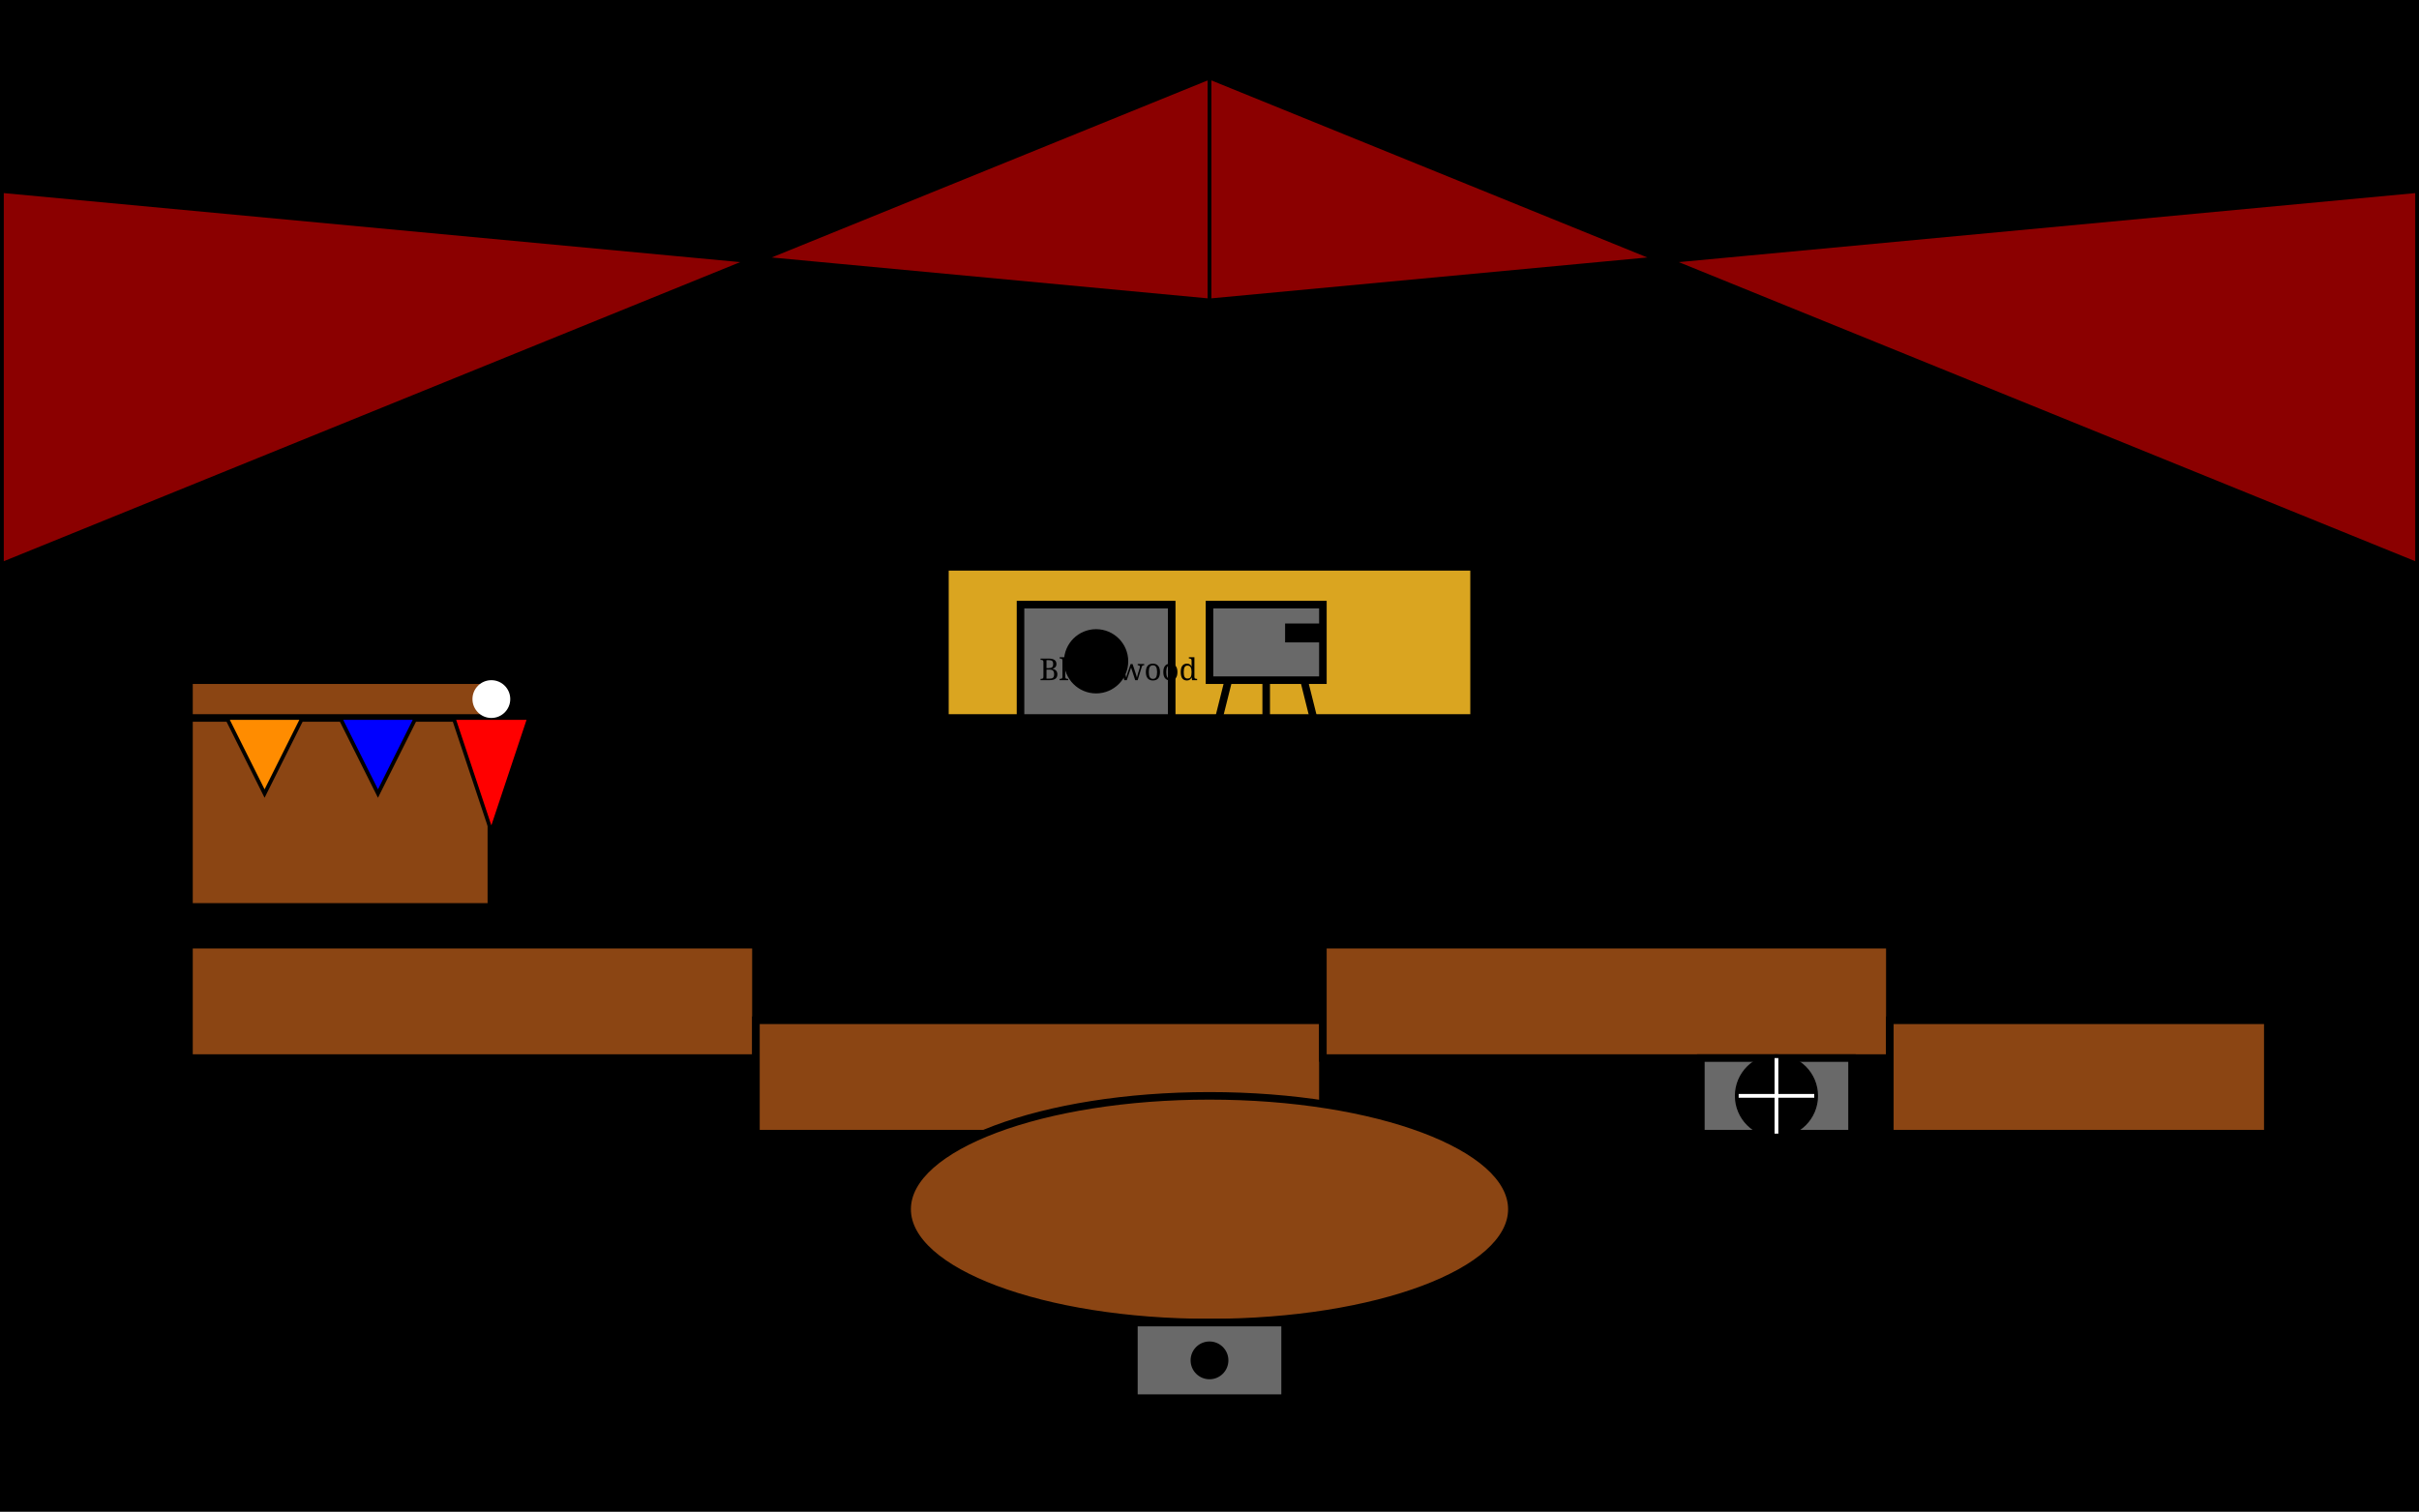
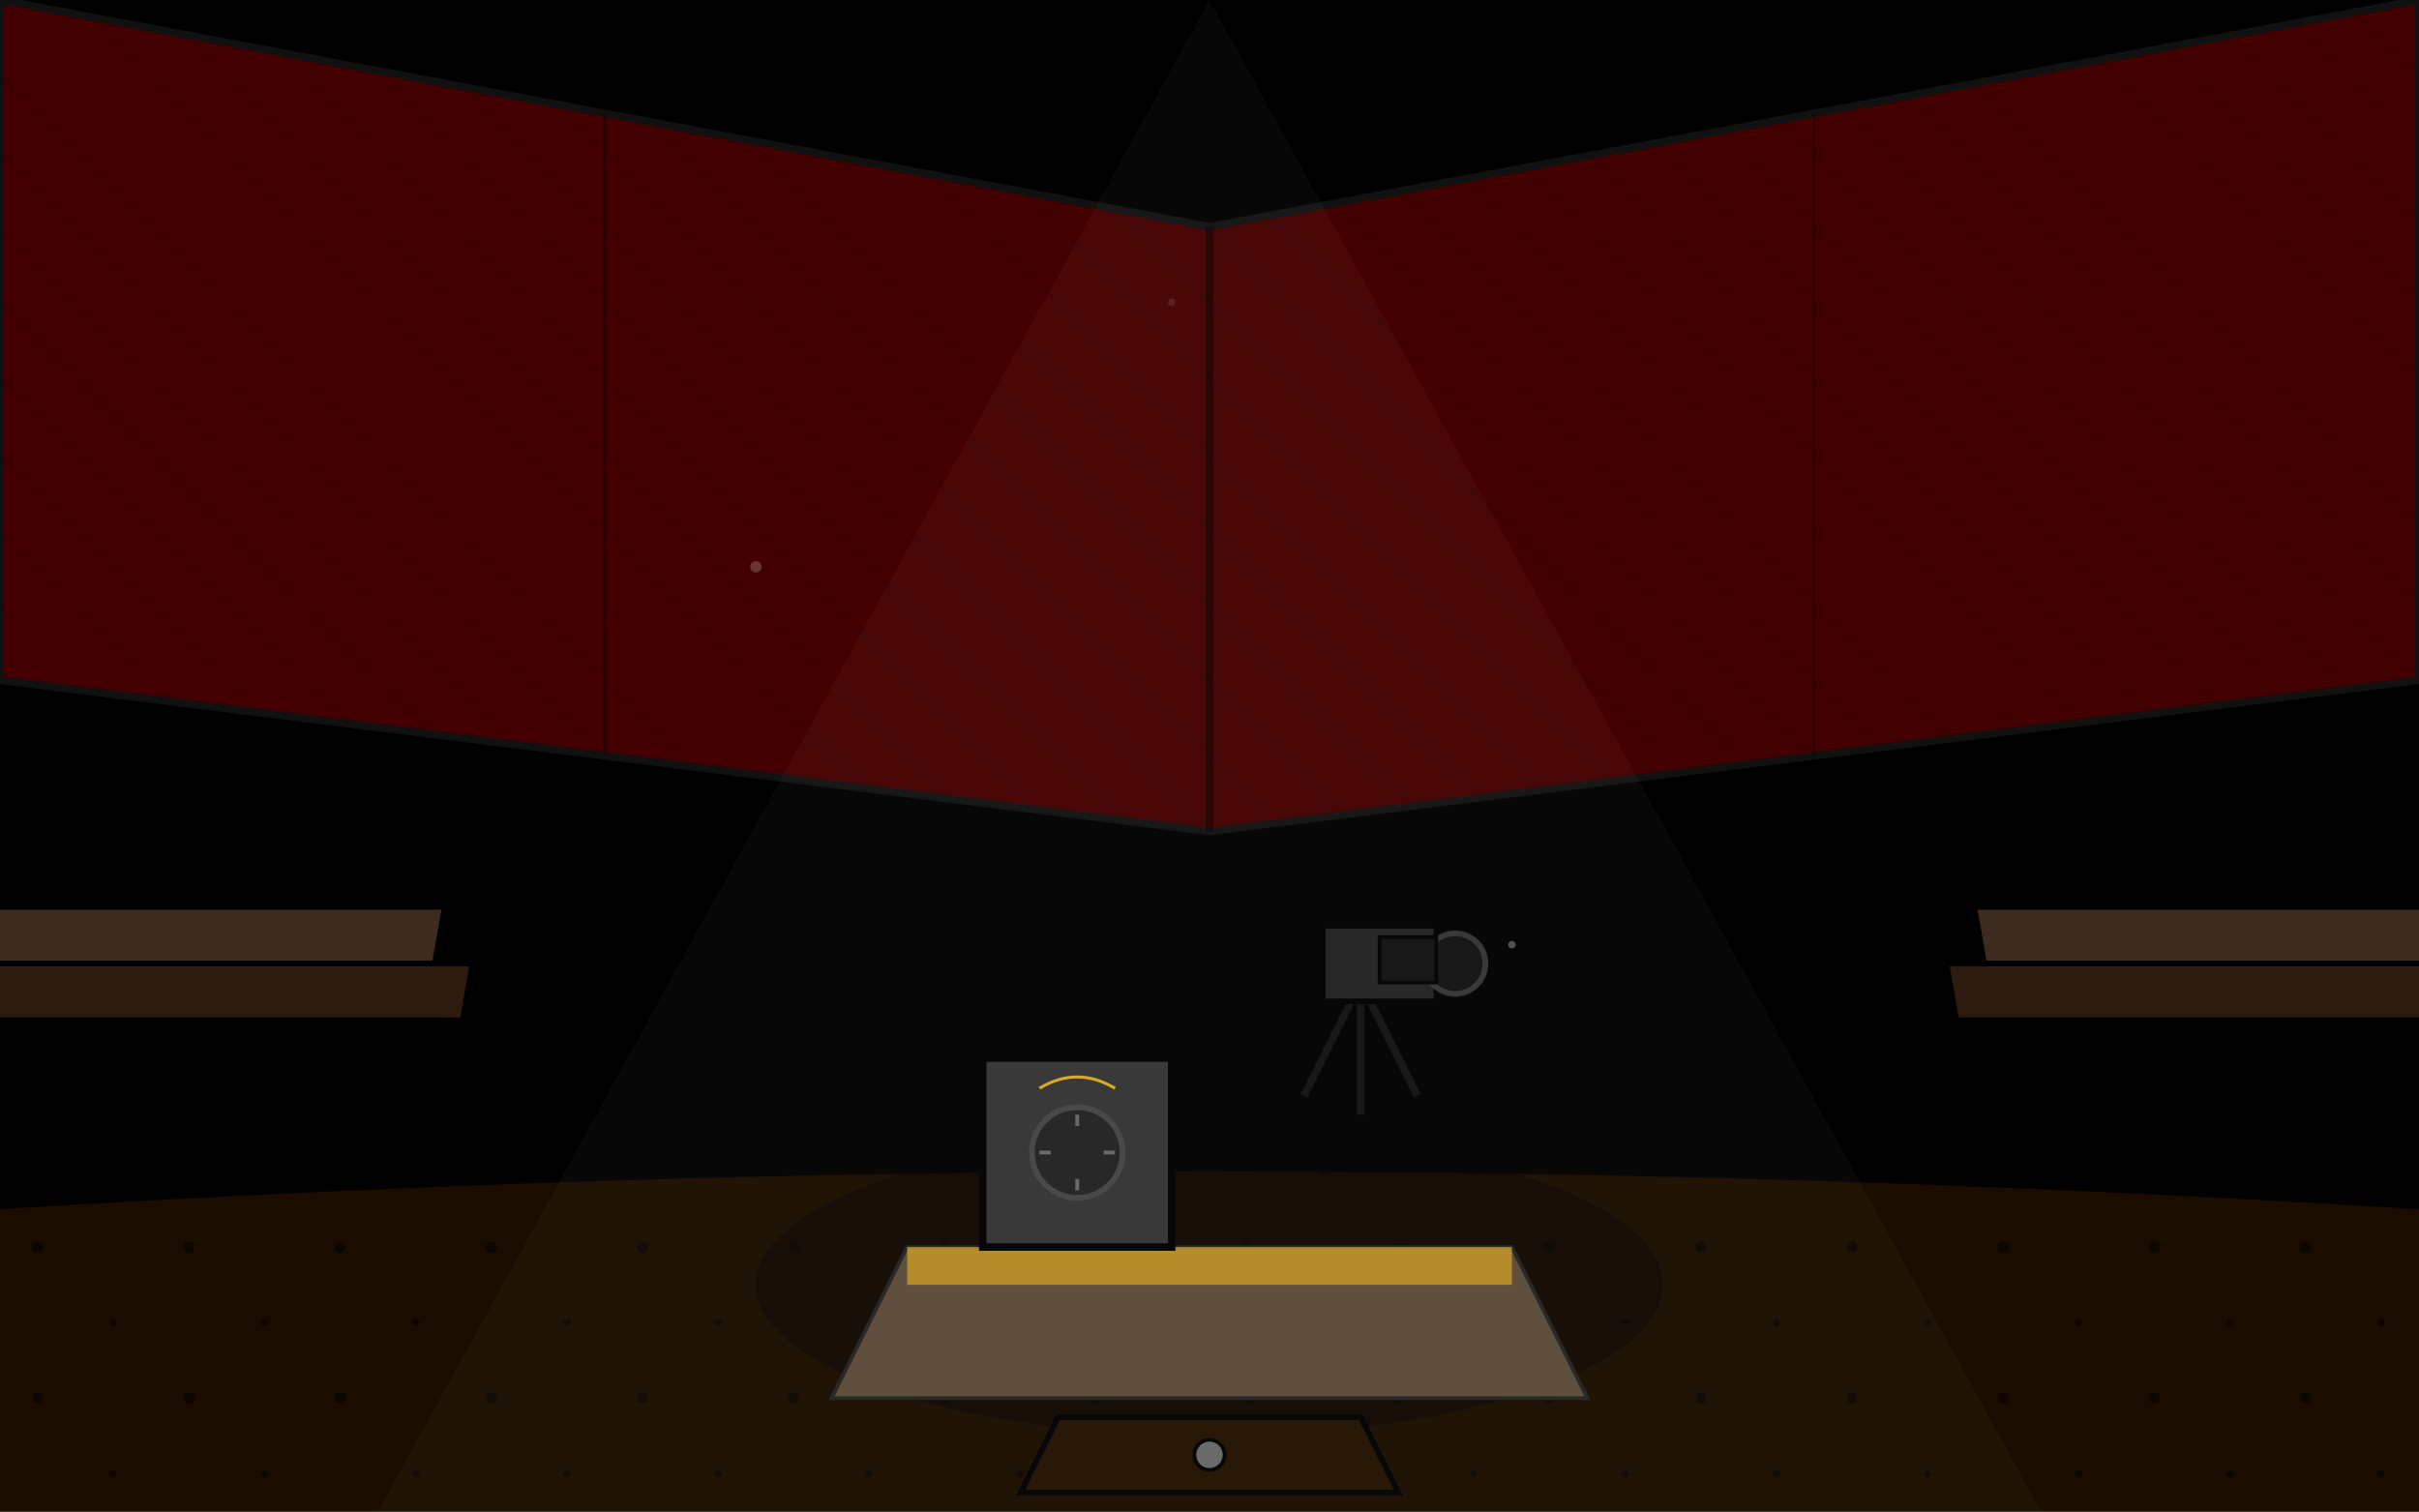
<svg xmlns="http://www.w3.org/2000/svg" width="640" height="400" viewBox="0 0 640 400">
+   <defs>
+     <pattern id="tent-texture" width="20" height="20" patternUnits="userSpaceOnUse">
+       <rect width="20" height="20" fill="#400" />
+       <line x1="0" y1="0" x2="20" y2="20" stroke="#300" stroke-width="1" opacity="0.3" />
+     </pattern>
+     <pattern id="mud-texture" width="40" height="40" patternUnits="userSpaceOnUse">
+       <rect width="40" height="40" fill="#1a0d00" />
+       <circle cx="10" cy="10" r="1.5" fill="#000" opacity="0.5" />
+       <circle cx="30" cy="30" r="1" fill="#000" opacity="0.5" />
+     </pattern>
+   </defs>
  <rect width="640" height="400" fill="#000000" />
-   <rect y="320" width="640" height="80" fill="#000000" />
-   <polygon points="320,20 640,150 640,50 320,80 0,50 0,150" fill="#8B0000" stroke="#000000" stroke-width="2" />
-   <line x1="320" y1="20" x2="0" y2="150" stroke="#000000" stroke-width="1" />
-   <line x1="320" y1="20" x2="640" y2="150" stroke="#000000" stroke-width="1" />
-   <line x1="320" y1="20" x2="320" y2="150" stroke="#000000" stroke-width="1" />
-   <rect x="50" y="250" width="150" height="30" fill="#8B4513" stroke="#000000" stroke-width="2" />
-   <rect x="200" y="270" width="150" height="30" fill="#8B4513" stroke="#000000" stroke-width="2" />
-   <rect x="350" y="250" width="150" height="30" fill="#8B4513" stroke="#000000" stroke-width="2" />
-   <rect x="500" y="270" width="100" height="30" fill="#8B4513" stroke="#000000" stroke-width="2" />
-   <ellipse cx="320" cy="320" rx="80" ry="30" fill="#8B4513" stroke="#000000" stroke-width="2" />
-   <rect x="250" y="150" width="140" height="40" fill="#DAA520" stroke="#000000" stroke-width="2" />
-   <rect x="270" y="160" width="40" height="30" fill="#696969" stroke="#000000" stroke-width="2" />
-   <circle cx="290" cy="175" r="8" fill="#000000" stroke="#000000" stroke-width="1" />
-   <text x="275" y="180" font-family="serif" font-size="8" fill="#000000">Blackwood</text>
-   <rect x="320" y="160" width="30" height="20" fill="#696969" stroke="#000000" stroke-width="2" />
-   <rect x="340" y="165" width="10" height="5" fill="#000000" />
-   <line x1="335" y1="180" x2="335" y2="200" stroke="#000000" stroke-width="2" />
-   <line x1="325" y1="180" x2="320" y2="200" stroke="#000000" stroke-width="2" />
-   <line x1="345" y1="180" x2="350" y2="200" stroke="#000000" stroke-width="2" />
-   <rect x="50" y="180" width="80" height="60" fill="#8B4513" stroke="#000000" stroke-width="2" />
-   <line x1="50" y1="190" x2="130" y2="190" stroke="#000000" stroke-width="2" />
-   <polygon points="60,190 70,210 80,190" fill="#FF8C00" stroke="#000000" stroke-width="1" />
-   <polygon points="90,190 100,210 110,190" fill="#0000FF" stroke="#000000" stroke-width="1" />
-   <polygon points="120,190 130,220 140,190" fill="#FF0000" stroke="#000000" stroke-width="1" />
-   <circle cx="130" cy="185" r="5" fill="#FFFFFF" />
-   <rect x="450" y="280" width="40" height="20" fill="#696969" stroke="#000000" stroke-width="2" />
-   <circle cx="470" cy="290" r="10" fill="#000000" stroke="#000000" stroke-width="2" />
-   <line x1="460" y1="290" x2="480" y2="290" stroke="#FFFFFF" stroke-width="1" />
-   <line x1="470" y1="280" x2="470" y2="300" stroke="#FFFFFF" stroke-width="1" />
-   <rect x="300" y="350" width="40" height="20" fill="#696969" stroke="#000000" stroke-width="2" />
-   <circle cx="320" cy="360" r="5" fill="#000000" />
+   <path d="M 0 0 L 320 60 L 640 0 L 640 180 L 320 220 L 0 180 Z" fill="url(#tent-texture)" stroke="#111" stroke-width="2" />
+   <path d="M 320 60 L 320 220" stroke="#000" stroke-width="2" opacity="0.5" />
+   <path d="M 160 30 L 160 200 M 480 30 L 480 200" stroke="#000" stroke-width="1" opacity="0.3" />
+   <path d="M 0 320 Q 320 300 640 320 L 640 400 L 0 400 Z" fill="url(#mud-texture)" />
+   <ellipse cx="320" cy="340" rx="120" ry="40" fill="#000" opacity="0.4" />
+   <g id="bleachers" stroke="#000" stroke-width="1.5">
+     <rect x="40" y="240" width="120" height="15" fill="#3D2B1F" transform="skewX(-10)" />
+     <rect x="30" y="255" width="140" height="15" fill="#2D1B0F" transform="skewX(-10)" />
+     <rect x="480" y="240" width="120" height="15" fill="#3D2B1F" transform="skewX(10)" />
+     <rect x="470" y="255" width="140" height="15" fill="#2D1B0F" transform="skewX(10)" />
+   </g>
+   <path d="M 240 330 L 400 330 L 420 370 L 220 370 Z" fill="#5A4A3A" stroke="#222" />
+   <path d="M 240 330 L 400 330 L 400 340 L 240 340 Z" fill="#DAA520" opacity="0.7" />
+   <g transform="translate(260, 280)">
+     <rect width="50" height="50" fill="#333" stroke="#000" stroke-width="2" />
+     <circle cx="25" cy="25" r="12" fill="#222" stroke="#444" stroke-width="1.5" />
+     <path d="M 25 15 L 25 18 M 35 25 L 32 25 M 25 35 L 25 32 M 15 25 L 18 25" stroke="#666" stroke-width="1" />
+     <path d="M 15 8 Q 25 2 35 8" fill="none" stroke="#DAA520" stroke-width="0.8" />
+   </g>
+   <g transform="translate(360, 260)">
+     <path d="M 0 0 L -15 30 M 0 0 L 15 30 M 0 0 L 0 35" stroke="#111" stroke-width="2" />
+     <rect x="-10" y="-15" width="30" height="20" fill="#222" stroke="#000" stroke-width="1.5" />
+     <circle cx="25" cy="-5" r="8" fill="#111" stroke="#333" stroke-width="1.5" />
+     <rect x="5" y="-12" width="15" height="12" fill="#111" stroke="#000" stroke-width="1" />
+   </g>
+   <path d="M 280 375 L 360 375 L 370 395 L 270 395 Z" fill="#221100" stroke="#000" stroke-width="1.5" />
+   <circle cx="320" cy="385" r="4" fill="#666" stroke="#000" stroke-width="1" />
+   <path d="M 320 0 L 100 400 L 540 400 Z" fill="#ffffff" opacity="0.03" />
+   <circle cx="200" cy="150" r="1.5" fill="#fff" opacity="0.2" />
+   <circle cx="400" cy="250" r="1" fill="#fff" opacity="0.3" />
+   <circle cx="310" cy="80" r="1" fill="#fff" opacity="0.1" />
</svg>
